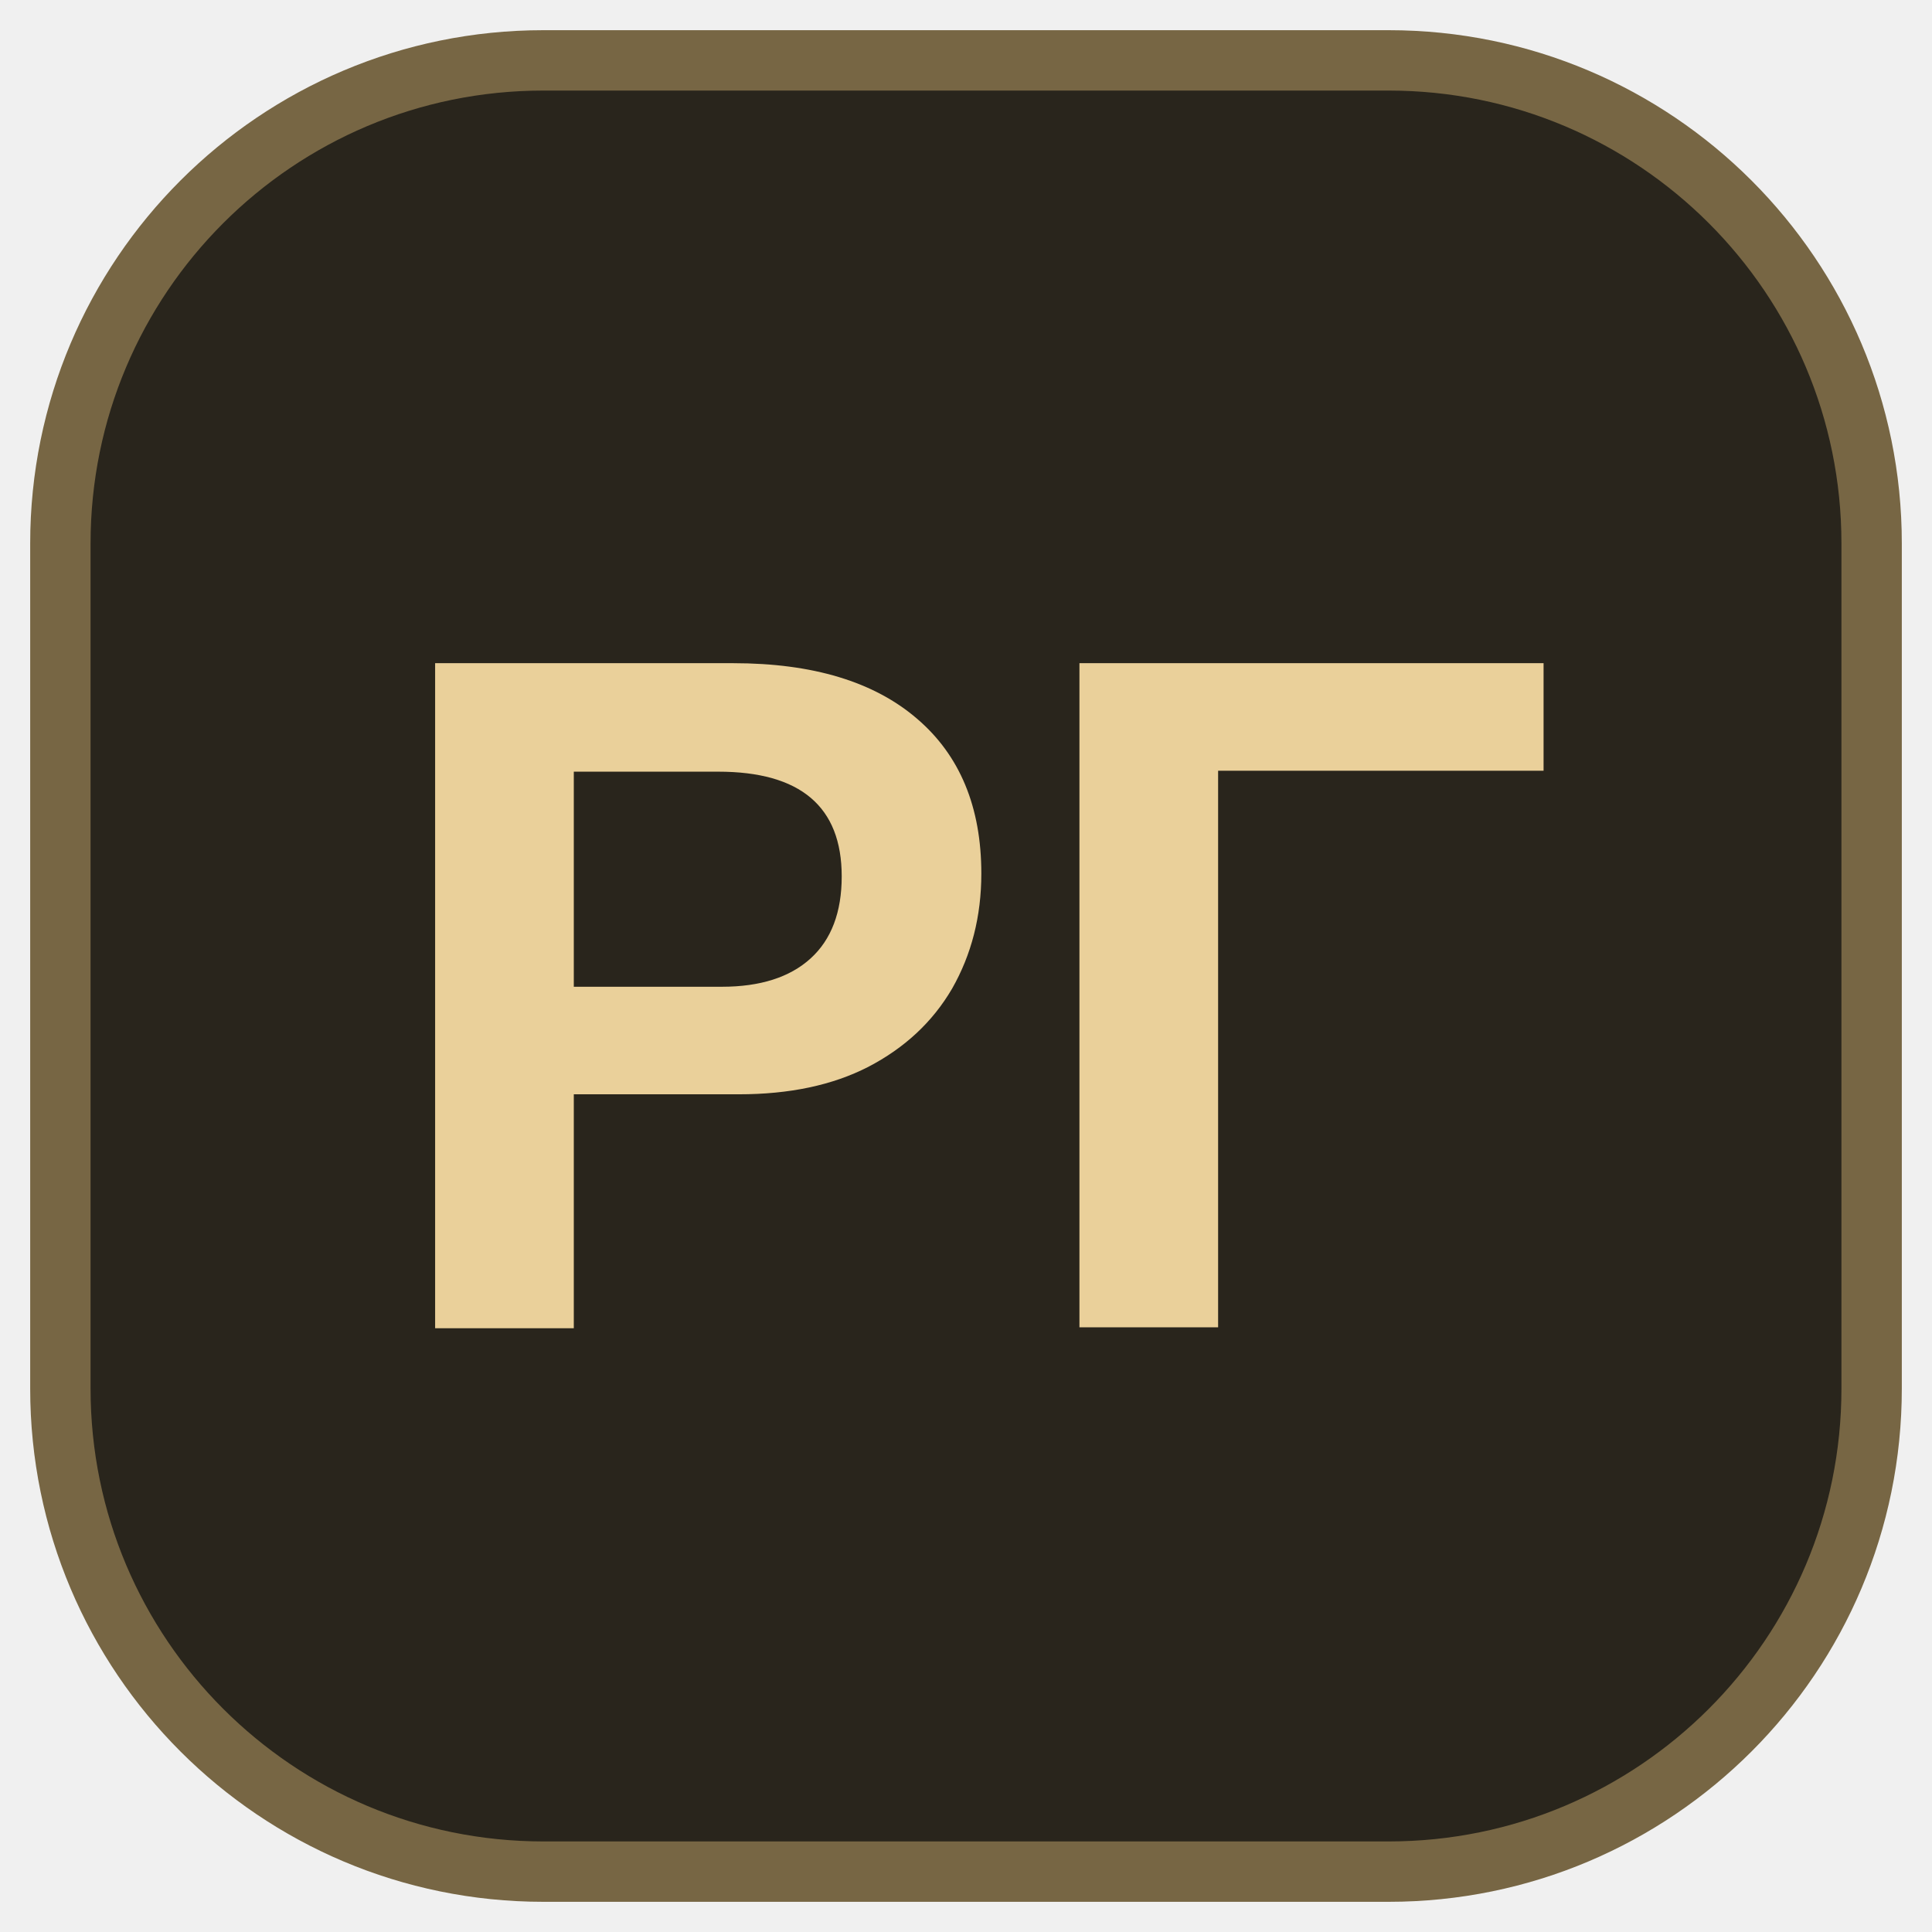
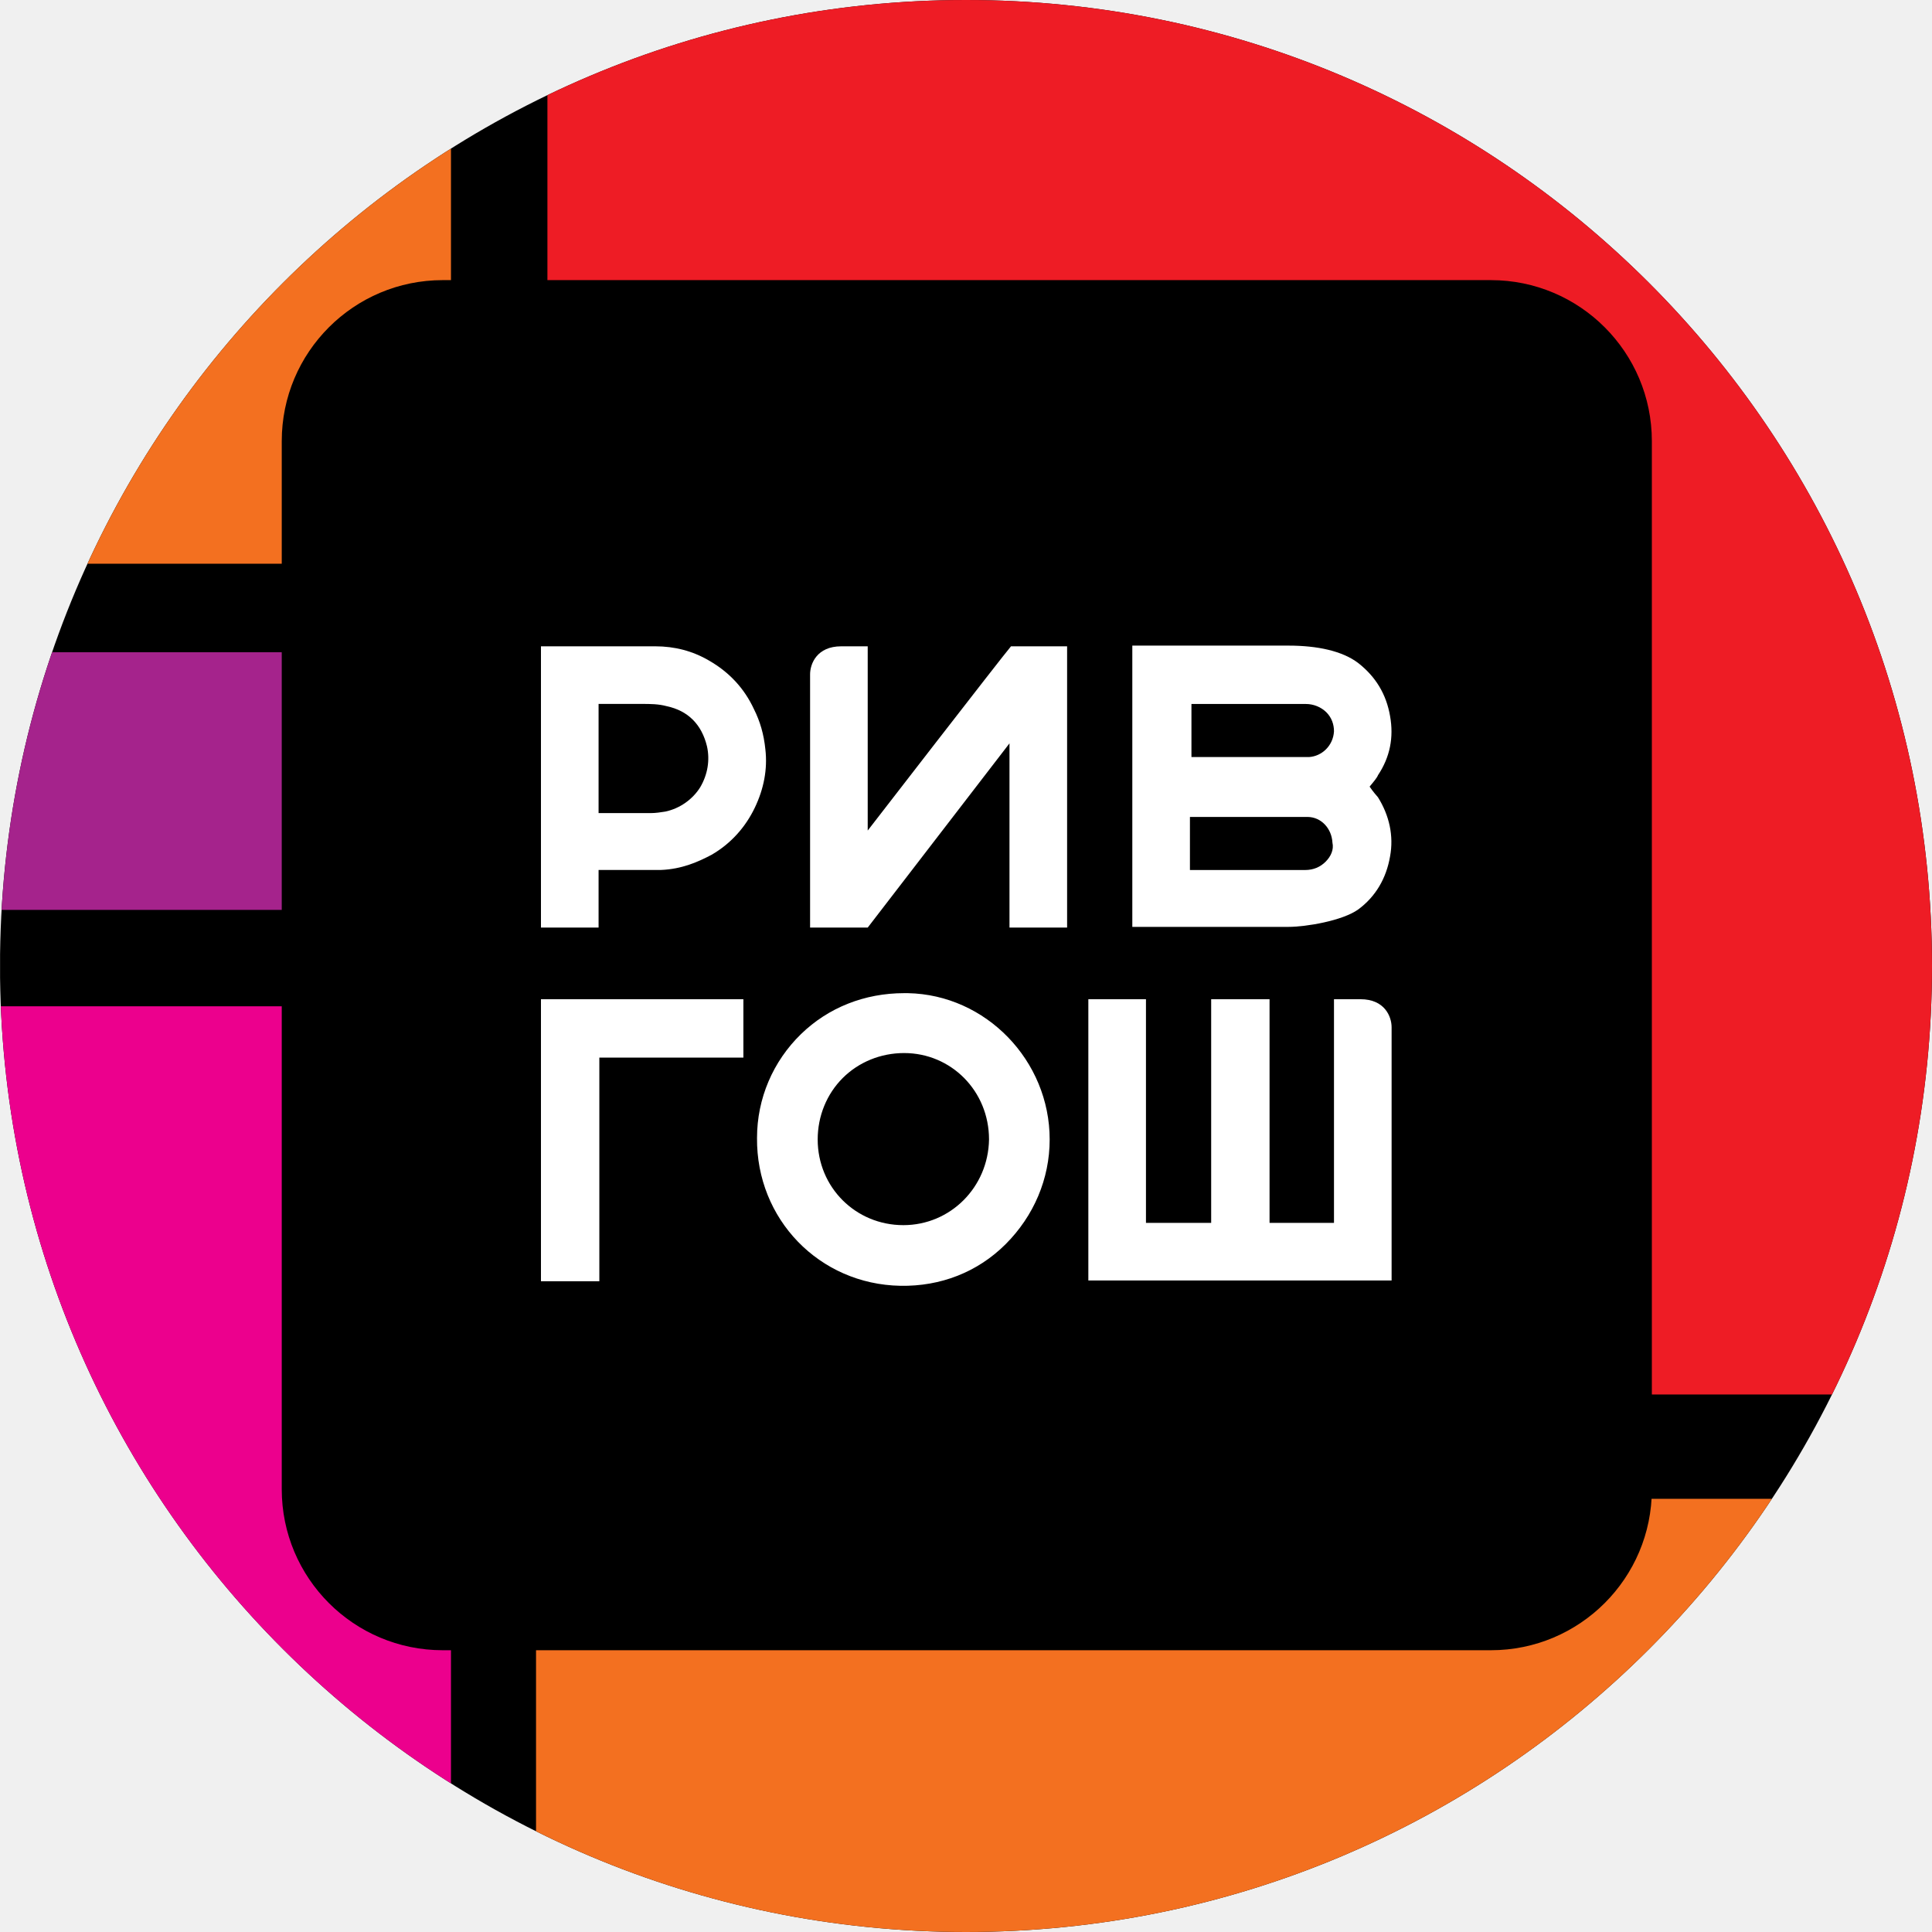
- <svg xmlns="http://www.w3.org/2000/svg" viewBox="0 0 32 32">
-   <rect x="1" y="1" width="30" height="30" rx="8" fill="#29251c" stroke="#776644" />
-   <text x="16" y="22" text-anchor="middle" font-family="Arial,sans-serif" font-weight="700" font-size="16" fill="#ead09a">РГ</text>
+ <svg xmlns="http://www.w3.org/2000/svg" width="120" height="120" viewBox="0 0 120 120" fill="none">
+   <g clip-path="url(#clip0_14033_56620)">
+     <path d="M120.004 0H0.004V120H120.004V0Z" fill="black" />
+     <path d="M120 93.095H33.294V120H120V93.095Z" fill="#F37020" />
+     <path d="M120 0H34.001V86.614H120V0Z" fill="#EE1C25" />
+     <path d="M28.011 62.503H0V120H28.011V62.503Z" fill="#EC008D" />
+     <path d="M28.011 0H0V35.014H28.011V0Z" fill="#F37020" />
+     <path d="M28.011 40.512H0V56.514H28.011V40.512Z" fill="#A5238C" />
+     <path d="M92.6 17.399H27.5C21.977 17.399 17.5 21.877 17.5 27.399V92.499C17.5 98.022 21.977 102.499 27.5 102.499H92.6C98.123 102.499 102.6 98.022 102.6 92.499V27.399C102.6 21.877 98.123 17.399 92.6 17.399Z" fill="black" />
+     <path d="M55.92 79.863C58.416 79.91 60.724 79.016 62.466 77.273C64.208 75.531 65.197 73.223 65.197 70.775C65.197 65.877 61.242 61.781 56.391 61.687C56.297 61.687 56.25 61.687 56.156 61.687C53.707 61.687 51.447 62.581 49.752 64.229C48.009 65.924 47.02 68.232 47.02 70.68C46.973 75.719 50.882 79.769 55.92 79.863ZM52.341 66.96C53.33 65.972 54.696 65.407 56.156 65.407C59.075 65.407 61.43 67.761 61.43 70.775C61.383 73.742 59.028 76.096 56.109 76.096C53.142 76.096 50.788 73.742 50.788 70.775C50.788 69.315 51.353 67.949 52.341 66.96Z" fill="white" />
+     <path d="M82.856 62.063V75.955H78.854V62.063H75.228V75.955H71.178V62.063H67.599V79.534H86.435V63.806C86.435 63.147 86.011 62.063 84.504 62.063H82.856Z" fill="white" />
+     <path d="M37.226 65.689H46.173V62.063H33.6V79.581H37.226V65.689Z" fill="white" />
+     <path d="M33.6 40.144V57.614H37.179V54.035H41.04C42.359 53.988 43.395 53.517 44.195 53.093C45.419 52.387 46.314 51.351 46.879 50.174C47.444 48.997 47.68 47.772 47.539 46.548C47.444 45.606 47.209 44.806 46.832 44.052C46.22 42.734 45.278 41.745 44.054 41.038C43.018 40.426 41.888 40.144 40.71 40.144H33.6ZM37.179 50.456V43.722C37.179 43.722 39.722 43.722 39.863 43.722C40.381 43.722 40.899 43.722 41.417 43.864C42.735 44.146 43.583 44.994 43.913 46.359C44.101 47.207 43.96 48.102 43.489 48.902C43.018 49.656 42.218 50.221 41.323 50.409C41.04 50.456 40.71 50.503 40.428 50.503H37.179V50.456Z" fill="white" />
+     <path d="M85.069 48.858C85.304 48.576 85.54 48.294 85.587 48.152C86.34 47.022 86.576 45.798 86.34 44.479C86.105 43.114 85.445 42.03 84.363 41.183C83.374 40.429 81.82 40.1 80.03 40.1H70.33V57.57H80.03C81.113 57.57 83.374 57.194 84.363 56.487C85.445 55.687 86.105 54.556 86.34 53.191C86.576 51.919 86.293 50.648 85.587 49.518C85.54 49.471 85.257 49.141 85.069 48.858ZM73.956 43.726H81.113C81.584 43.726 82.055 43.914 82.385 44.244C82.714 44.573 82.856 44.997 82.856 45.421C82.809 46.316 82.102 46.975 81.302 47.022H74.003V43.726H73.956ZM82.338 53.52C82.008 53.85 81.584 54.038 81.066 54.038H73.909V50.742H81.208C82.055 50.742 82.714 51.449 82.761 52.343C82.856 52.767 82.667 53.191 82.338 53.52Z" fill="white" />
+     <path d="M50.316 41.886C50.316 41.227 50.74 40.144 52.247 40.144H53.895V51.587C53.895 51.587 62.23 40.803 62.795 40.144H66.28V57.614H62.701V46.171L53.895 57.614H50.316V41.886Z" fill="white" />
+   </g>
+   <defs>
+     <clipPath id="clip0_14033_56620">
+       <rect width="120" height="120" rx="60" fill="white" />
+     </clipPath>
+   </defs>
</svg>
